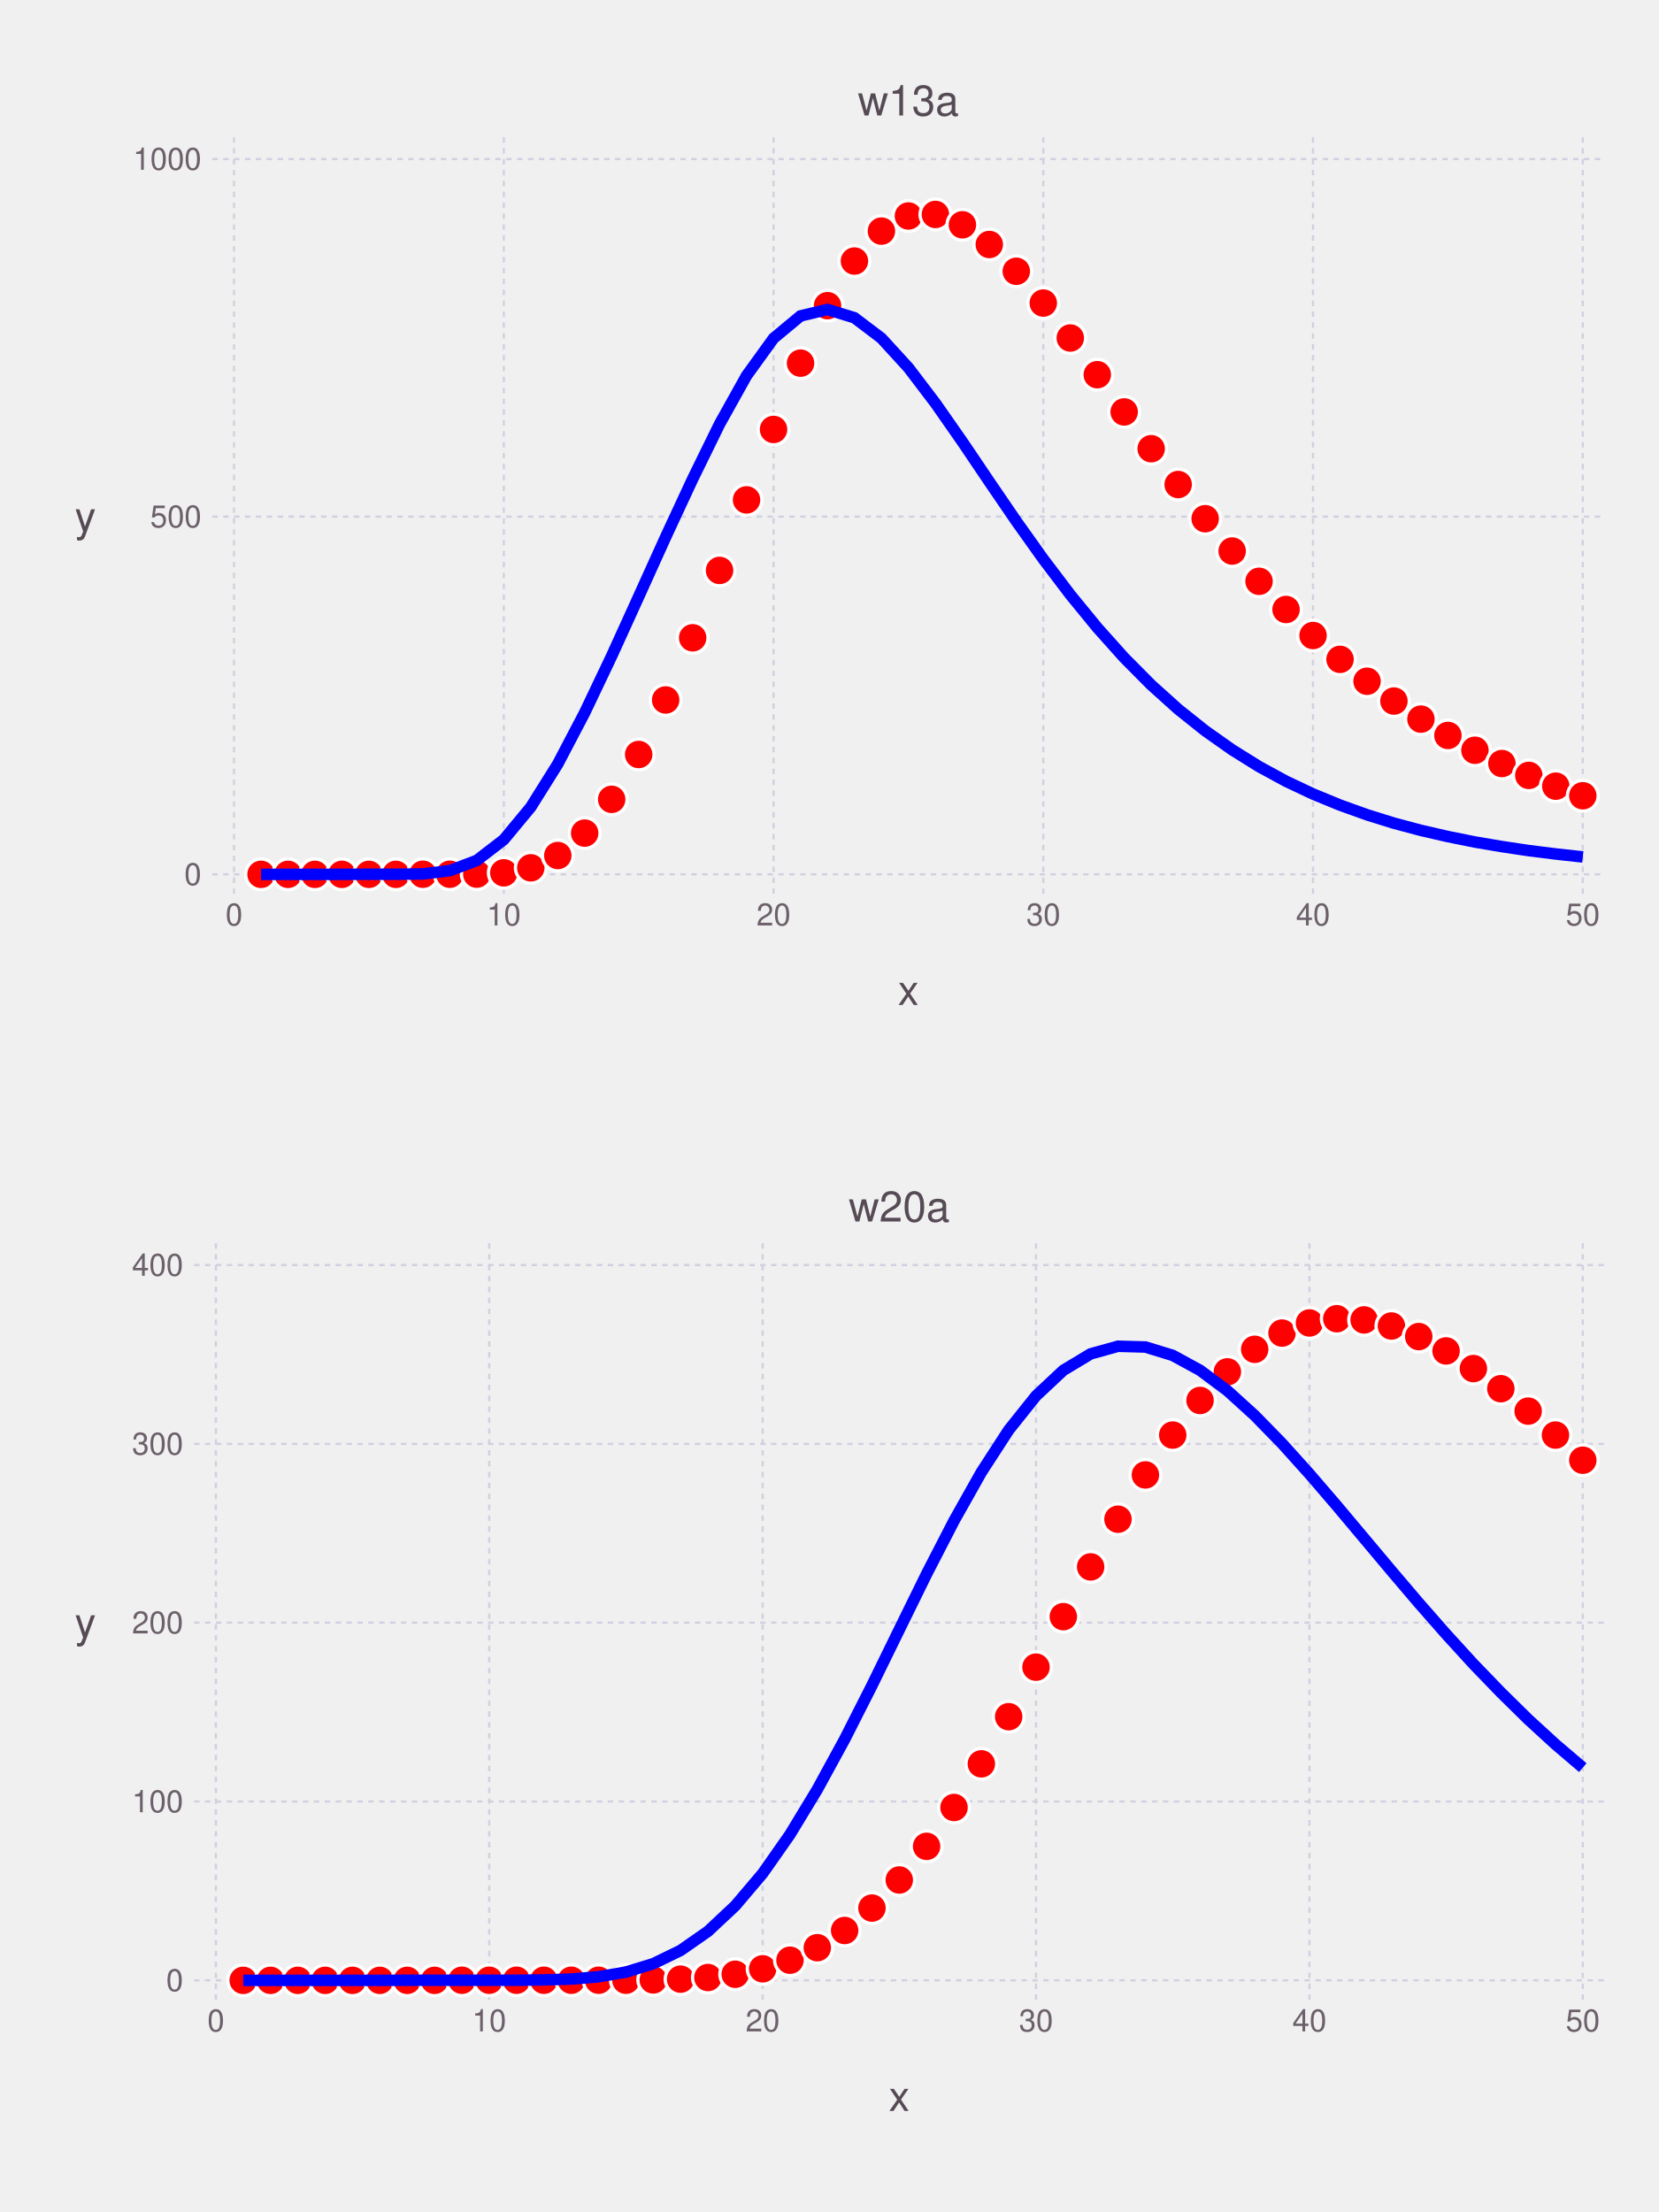
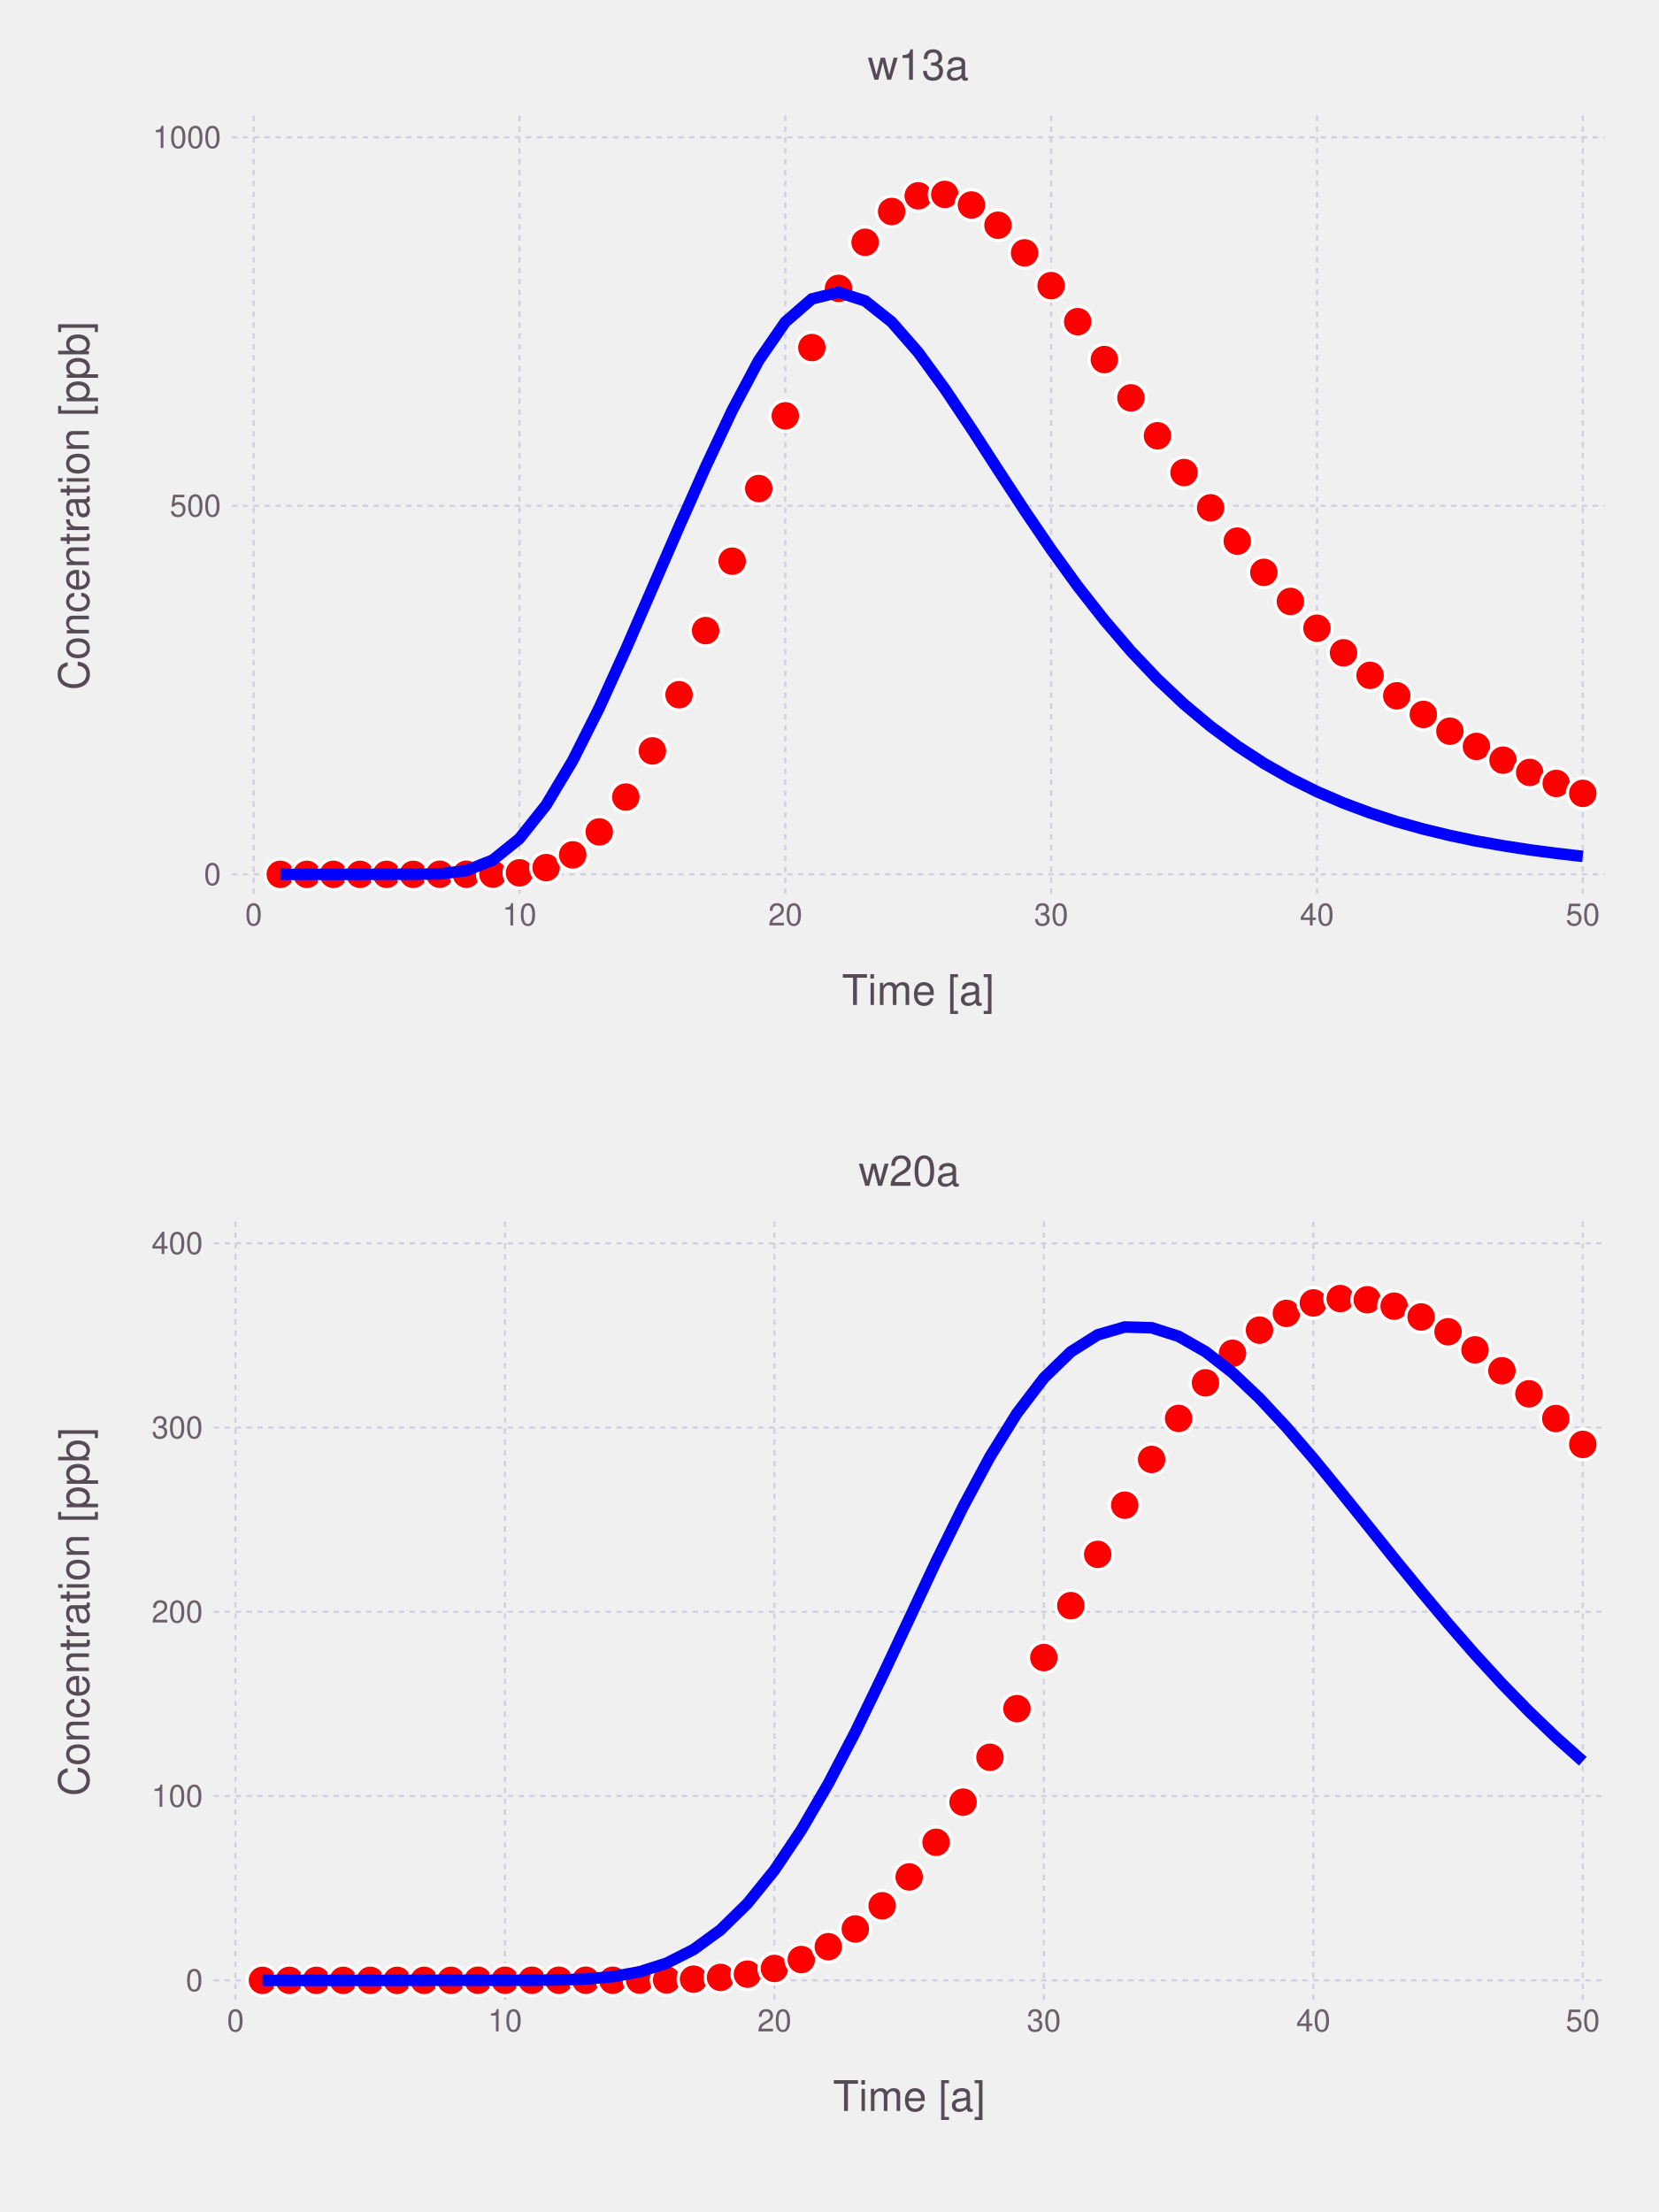
<svg xmlns="http://www.w3.org/2000/svg" xmlns:xlink="http://www.w3.org/1999/xlink" version="1.2" width="152.4mm" height="203.2mm" viewBox="0 0 152.4 203.2" stroke="none" fill="#000000" stroke-width="0.3" font-size="3.88">
-   <g class="plotroot xscalable yscalable" id="img-98b6a0ec-1">
-     <g font-size="3.88" font-family="'PT Sans','Helvetica Neue','Helvetica',sans-serif" fill="#564A55" stroke="#000000" stroke-opacity="0.000" id="img-98b6a0ec-2">
-       <text x="82.61" y="191.59" text-anchor="middle" dy="0.6em">x</text>
-     </g>
-     <g class="guide xlabels" font-size="2.82" font-family="'PT Sans Caption','Helvetica Neue','Helvetica',sans-serif" fill="#6C606B" id="img-98b6a0ec-3">
-       <text x="19.83" y="184.92" text-anchor="middle" dy="0.6em">0</text>
-       <text x="44.94" y="184.92" text-anchor="middle" dy="0.6em">10</text>
-       <text x="70.06" y="184.92" text-anchor="middle" dy="0.6em">20</text>
-       <text x="95.17" y="184.92" text-anchor="middle" dy="0.6em">30</text>
-       <text x="120.29" y="184.92" text-anchor="middle" dy="0.6em">40</text>
+   <g class="plotroot xscalable yscalable" id="img-0877f21f-1">
+     <g font-size="3.88" font-family="'PT Sans','Helvetica Neue','Helvetica',sans-serif" fill="#564A55" stroke="#000000" stroke-opacity="0.000" id="img-0877f21f-2">
+       <text x="83.52" y="191.59" text-anchor="middle" dy="0.6em">Time [a]</text>
+     </g>
+     <g class="guide xlabels" font-size="2.82" font-family="'PT Sans Caption','Helvetica Neue','Helvetica',sans-serif" fill="#6C606B" id="img-0877f21f-3">
+       <text x="21.63" y="184.92" text-anchor="middle" dy="0.6em">0</text>
+       <text x="46.39" y="184.92" text-anchor="middle" dy="0.6em">10</text>
+       <text x="71.14" y="184.92" text-anchor="middle" dy="0.6em">20</text>
+       <text x="95.89" y="184.92" text-anchor="middle" dy="0.6em">30</text>
+       <text x="120.65" y="184.92" text-anchor="middle" dy="0.6em">40</text>
      <text x="145.4" y="184.92" text-anchor="middle" dy="0.6em">50</text>
    </g>
-     <g clip-path="url(#img-98b6a0ec-4)">
-       <g id="img-98b6a0ec-5">
-         <g pointer-events="visible" opacity="1" fill="#000000" fill-opacity="0.000" stroke="#000000" stroke-opacity="0.000" class="guide background" id="img-98b6a0ec-6">
-           <rect x="17.83" y="114.21" width="129.57" height="69.7" />
-         </g>
-         <g class="guide ygridlines xfixed" stroke-dasharray="0.5,0.5" stroke-width="0.2" stroke="#D0D0E0" id="img-98b6a0ec-7">
-           <path fill="none" d="M17.83,181.92 L 147.4 181.92" />
-           <path fill="none" d="M17.83,165.49 L 147.4 165.49" />
-           <path fill="none" d="M17.83,149.06 L 147.4 149.06" />
-           <path fill="none" d="M17.83,132.64 L 147.4 132.64" />
-           <path fill="none" d="M17.83,116.21 L 147.4 116.21" />
-         </g>
-         <g class="guide xgridlines yfixed" stroke-dasharray="0.5,0.5" stroke-width="0.2" stroke="#D0D0E0" id="img-98b6a0ec-8">
-           <path fill="none" d="M19.83,114.21 L 19.83 183.92" />
-           <path fill="none" d="M44.94,114.21 L 44.94 183.92" />
-           <path fill="none" d="M70.06,114.21 L 70.06 183.92" />
-           <path fill="none" d="M95.17,114.21 L 95.17 183.92" />
-           <path fill="none" d="M120.29,114.21 L 120.29 183.92" />
-           <path fill="none" d="M145.4,114.21 L 145.4 183.92" />
-         </g>
-         <g class="plotpanel" id="img-98b6a0ec-9">
-           <g class="geometry" id="img-98b6a0ec-10">
-             <g class="color_RGBA{Float32}(1.0f0,0.0f0,0.0f0,1.0f0)" stroke="#FFFFFF" stroke-width="0.3" fill="#FF0000" id="img-98b6a0ec-11">
-               <use xlink:href="#img-98b6a0ec-12" x="22.34" y="181.92" />
-               <use xlink:href="#img-98b6a0ec-12" x="24.85" y="181.92" />
-               <use xlink:href="#img-98b6a0ec-12" x="27.36" y="181.92" />
-               <use xlink:href="#img-98b6a0ec-12" x="29.87" y="181.92" />
-               <use xlink:href="#img-98b6a0ec-12" x="32.38" y="181.92" />
-               <use xlink:href="#img-98b6a0ec-12" x="34.89" y="181.92" />
-               <use xlink:href="#img-98b6a0ec-12" x="37.41" y="181.92" />
-               <use xlink:href="#img-98b6a0ec-12" x="39.92" y="181.92" />
-               <use xlink:href="#img-98b6a0ec-12" x="42.43" y="181.91" />
-               <use xlink:href="#img-98b6a0ec-12" x="44.94" y="181.91" />
-               <use xlink:href="#img-98b6a0ec-12" x="47.45" y="181.91" />
-               <use xlink:href="#img-98b6a0ec-12" x="49.96" y="181.91" />
-               <use xlink:href="#img-98b6a0ec-12" x="52.48" y="181.91" />
-               <use xlink:href="#img-98b6a0ec-12" x="54.99" y="181.91" />
-               <use xlink:href="#img-98b6a0ec-12" x="57.5" y="181.91" />
-               <use xlink:href="#img-98b6a0ec-12" x="60.01" y="181.88" />
-               <use xlink:href="#img-98b6a0ec-12" x="62.52" y="181.81" />
-               <use xlink:href="#img-98b6a0ec-12" x="65.03" y="181.66" />
-               <use xlink:href="#img-98b6a0ec-12" x="67.54" y="181.36" />
-               <use xlink:href="#img-98b6a0ec-12" x="70.06" y="180.86" />
-               <use xlink:href="#img-98b6a0ec-12" x="72.57" y="180.07" />
-               <use xlink:href="#img-98b6a0ec-12" x="75.08" y="178.92" />
-               <use xlink:href="#img-98b6a0ec-12" x="77.59" y="177.34" />
-               <use xlink:href="#img-98b6a0ec-12" x="80.1" y="175.28" />
-               <use xlink:href="#img-98b6a0ec-12" x="82.61" y="172.7" />
-               <use xlink:href="#img-98b6a0ec-12" x="85.12" y="169.61" />
-               <use xlink:href="#img-98b6a0ec-12" x="87.64" y="166.04" />
-               <use xlink:href="#img-98b6a0ec-12" x="90.15" y="162.03" />
-               <use xlink:href="#img-98b6a0ec-12" x="92.66" y="157.7" />
-               <use xlink:href="#img-98b6a0ec-12" x="95.17" y="153.15" />
-               <use xlink:href="#img-98b6a0ec-12" x="97.68" y="148.51" />
-               <use xlink:href="#img-98b6a0ec-12" x="100.19" y="143.94" />
-               <use xlink:href="#img-98b6a0ec-12" x="102.7" y="139.56" />
-               <use xlink:href="#img-98b6a0ec-12" x="105.22" y="135.49" />
-               <use xlink:href="#img-98b6a0ec-12" x="107.73" y="131.83" />
-               <use xlink:href="#img-98b6a0ec-12" x="110.24" y="128.65" />
-               <use xlink:href="#img-98b6a0ec-12" x="112.75" y="126.02" />
-               <use xlink:href="#img-98b6a0ec-12" x="115.26" y="123.95" />
-               <use xlink:href="#img-98b6a0ec-12" x="117.77" y="122.46" />
-               <use xlink:href="#img-98b6a0ec-12" x="120.29" y="121.53" />
-               <use xlink:href="#img-98b6a0ec-12" x="122.8" y="121.14" />
-               <use xlink:href="#img-98b6a0ec-12" x="125.31" y="121.25" />
-               <use xlink:href="#img-98b6a0ec-12" x="127.82" y="121.81" />
-               <use xlink:href="#img-98b6a0ec-12" x="130.33" y="122.78" />
-               <use xlink:href="#img-98b6a0ec-12" x="132.84" y="124.1" />
-               <use xlink:href="#img-98b6a0ec-12" x="135.35" y="125.72" />
-               <use xlink:href="#img-98b6a0ec-12" x="137.87" y="127.57" />
-               <use xlink:href="#img-98b6a0ec-12" x="140.38" y="129.63" />
-               <use xlink:href="#img-98b6a0ec-12" x="142.89" y="131.83" />
-               <use xlink:href="#img-98b6a0ec-12" x="145.4" y="134.14" />
+     <g clip-path="url(#img-0877f21f-4)">
+       <g id="img-0877f21f-5">
+         <g pointer-events="visible" opacity="1" fill="#000000" fill-opacity="0.000" stroke="#000000" stroke-opacity="0.000" class="guide background" id="img-0877f21f-6">
+           <rect x="19.63" y="112.21" width="127.77" height="71.7" />
+         </g>
+         <g class="guide ygridlines xfixed" stroke-dasharray="0.5,0.5" stroke-width="0.2" stroke="#D0D0E0" id="img-0877f21f-7">
+           <path fill="none" d="M19.63,181.92 L 147.4 181.92" />
+           <path fill="none" d="M19.63,164.99 L 147.4 164.99" />
+           <path fill="none" d="M19.63,148.06 L 147.4 148.06" />
+           <path fill="none" d="M19.63,131.14 L 147.4 131.14" />
+           <path fill="none" d="M19.63,114.21 L 147.4 114.21" />
+         </g>
+         <g class="guide xgridlines yfixed" stroke-dasharray="0.5,0.5" stroke-width="0.2" stroke="#D0D0E0" id="img-0877f21f-8">
+           <path fill="none" d="M21.63,112.21 L 21.63 183.92" />
+           <path fill="none" d="M46.39,112.21 L 46.39 183.92" />
+           <path fill="none" d="M71.14,112.21 L 71.14 183.92" />
+           <path fill="none" d="M95.89,112.21 L 95.89 183.92" />
+           <path fill="none" d="M120.65,112.21 L 120.65 183.92" />
+           <path fill="none" d="M145.4,112.21 L 145.4 183.92" />
+         </g>
+         <g class="plotpanel" id="img-0877f21f-9">
+           <g class="geometry" id="img-0877f21f-10">
+             <g class="color_RGBA{Float32}(1.0f0,0.0f0,0.0f0,1.0f0)" stroke="#FFFFFF" stroke-width="0.3" fill="#FF0000" id="img-0877f21f-11">
+               <use xlink:href="#img-0877f21f-12" x="24.11" y="181.92" />
+               <use xlink:href="#img-0877f21f-12" x="26.58" y="181.92" />
+               <use xlink:href="#img-0877f21f-12" x="29.06" y="181.92" />
+               <use xlink:href="#img-0877f21f-12" x="31.53" y="181.92" />
+               <use xlink:href="#img-0877f21f-12" x="34.01" y="181.92" />
+               <use xlink:href="#img-0877f21f-12" x="36.48" y="181.92" />
+               <use xlink:href="#img-0877f21f-12" x="38.96" y="181.92" />
+               <use xlink:href="#img-0877f21f-12" x="41.43" y="181.92" />
+               <use xlink:href="#img-0877f21f-12" x="43.91" y="181.91" />
+               <use xlink:href="#img-0877f21f-12" x="46.39" y="181.91" />
+               <use xlink:href="#img-0877f21f-12" x="48.86" y="181.91" />
+               <use xlink:href="#img-0877f21f-12" x="51.34" y="181.91" />
+               <use xlink:href="#img-0877f21f-12" x="53.81" y="181.91" />
+               <use xlink:href="#img-0877f21f-12" x="56.29" y="181.91" />
+               <use xlink:href="#img-0877f21f-12" x="58.76" y="181.9" />
+               <use xlink:href="#img-0877f21f-12" x="61.24" y="181.88" />
+               <use xlink:href="#img-0877f21f-12" x="63.71" y="181.81" />
+               <use xlink:href="#img-0877f21f-12" x="66.19" y="181.65" />
+               <use xlink:href="#img-0877f21f-12" x="68.66" y="181.35" />
+               <use xlink:href="#img-0877f21f-12" x="71.14" y="180.83" />
+               <use xlink:href="#img-0877f21f-12" x="73.61" y="180.01" />
+               <use xlink:href="#img-0877f21f-12" x="76.09" y="178.83" />
+               <use xlink:href="#img-0877f21f-12" x="78.57" y="177.2" />
+               <use xlink:href="#img-0877f21f-12" x="81.04" y="175.07" />
+               <use xlink:href="#img-0877f21f-12" x="83.52" y="172.42" />
+               <use xlink:href="#img-0877f21f-12" x="85.99" y="169.24" />
+               <use xlink:href="#img-0877f21f-12" x="88.47" y="165.55" />
+               <use xlink:href="#img-0877f21f-12" x="90.94" y="161.43" />
+               <use xlink:href="#img-0877f21f-12" x="93.42" y="156.96" />
+               <use xlink:href="#img-0877f21f-12" x="95.89" y="152.27" />
+               <use xlink:href="#img-0877f21f-12" x="98.37" y="147.5" />
+               <use xlink:href="#img-0877f21f-12" x="100.84" y="142.79" />
+               <use xlink:href="#img-0877f21f-12" x="103.32" y="138.27" />
+               <use xlink:href="#img-0877f21f-12" x="105.79" y="134.07" />
+               <use xlink:href="#img-0877f21f-12" x="108.27" y="130.3" />
+               <use xlink:href="#img-0877f21f-12" x="110.74" y="127.03" />
+               <use xlink:href="#img-0877f21f-12" x="113.22" y="124.32" />
+               <use xlink:href="#img-0877f21f-12" x="115.7" y="122.19" />
+               <use xlink:href="#img-0877f21f-12" x="118.17" y="120.65" />
+               <use xlink:href="#img-0877f21f-12" x="120.65" y="119.69" />
+               <use xlink:href="#img-0877f21f-12" x="123.12" y="119.29" />
+               <use xlink:href="#img-0877f21f-12" x="125.6" y="119.4" />
+               <use xlink:href="#img-0877f21f-12" x="128.07" y="119.99" />
+               <use xlink:href="#img-0877f21f-12" x="130.55" y="120.98" />
+               <use xlink:href="#img-0877f21f-12" x="133.02" y="122.34" />
+               <use xlink:href="#img-0877f21f-12" x="135.5" y="124" />
+               <use xlink:href="#img-0877f21f-12" x="137.97" y="125.92" />
+               <use xlink:href="#img-0877f21f-12" x="140.45" y="128.04" />
+               <use xlink:href="#img-0877f21f-12" x="142.92" y="130.31" />
+               <use xlink:href="#img-0877f21f-12" x="145.4" y="132.69" />
            </g>
          </g>
-           <g stroke-width="1.06" fill="#000000" fill-opacity="0.000" class="geometry" stroke-dasharray="none" stroke="#0000FF" id="img-98b6a0ec-13">
-             <path fill="none" d="M22.34,181.92 L 24.85 181.92 27.36 181.92 29.87 181.92 32.38 181.92 34.89 181.92 37.41 181.91 39.92 181.91 42.43 181.91 44.94 181.91 47.45 181.91 49.96 181.88 52.48 181.8 54.99 181.59 57.5 181.16 60.01 180.39 62.52 179.17 65.03 177.42 67.54 175.07 70.06 172.1 72.57 168.52 75.08 164.38 77.59 159.78 80.1 154.83 82.61 149.7 85.12 144.59 87.64 139.7 90.15 135.24 92.66 131.37 95.17 128.23 97.68 125.88 100.19 124.37 102.7 123.67 105.22 123.74 107.73 124.51 110.24 125.88 112.75 127.75 115.26 130.03 117.77 132.6 120.29 135.4 122.8 138.32 125.31 141.31 127.82 144.3 130.33 147.25 132.84 150.11 135.35 152.86 137.87 155.47 140.38 157.94 142.89 160.24 145.4 162.38" />
+           <g stroke-width="1.06" fill="#000000" fill-opacity="0.000" class="geometry" stroke-dasharray="none" stroke="#0000FF" id="img-0877f21f-13">
+             <path fill="none" d="M24.11,181.92 L 26.58 181.92 29.06 181.92 31.53 181.92 34.01 181.92 36.48 181.92 38.96 181.91 41.43 181.91 43.91 181.91 46.39 181.91 48.86 181.91 51.34 181.88 53.81 181.8 56.29 181.58 58.76 181.13 61.24 180.34 63.71 179.09 66.19 177.28 68.66 174.86 71.14 171.8 73.61 168.11 76.09 163.85 78.57 159.11 81.04 154 83.52 148.72 85.99 143.45 88.47 138.42 90.94 133.82 93.42 129.83 95.89 126.59 98.37 124.18 100.84 122.62 103.32 121.9 105.79 121.97 108.27 122.76 110.74 124.17 113.22 126.1 115.7 128.45 118.17 131.1 120.65 133.98 123.12 137 125.6 140.08 128.07 143.16 130.55 146.19 133.02 149.14 135.5 151.98 137.97 154.67 140.45 157.21 142.92 159.58 145.4 161.79" />
          </g>
        </g>
      </g>
    </g>
-     <g class="guide ylabels" font-size="2.82" font-family="'PT Sans Caption','Helvetica Neue','Helvetica',sans-serif" fill="#6C606B" id="img-98b6a0ec-14">
-       <text x="16.83" y="181.92" text-anchor="end" dy="0.35em">0</text>
-       <text x="16.83" y="165.49" text-anchor="end" dy="0.35em">100</text>
-       <text x="16.83" y="149.06" text-anchor="end" dy="0.35em">200</text>
-       <text x="16.83" y="132.64" text-anchor="end" dy="0.35em">300</text>
-       <text x="16.83" y="116.21" text-anchor="end" dy="0.35em">400</text>
-     </g>
-     <g font-size="3.88" font-family="'PT Sans','Helvetica Neue','Helvetica',sans-serif" fill="#564A55" stroke="#000000" stroke-opacity="0.000" id="img-98b6a0ec-15">
-       <text x="8.81" y="149.06" text-anchor="end" dy="0.35em">y</text>
-     </g>
-     <g font-size="3.88" font-family="'PT Sans','Helvetica Neue','Helvetica',sans-serif" fill="#564A55" stroke="#000000" stroke-opacity="0.000" id="img-98b6a0ec-16">
-       <text x="82.61" y="112.21" text-anchor="middle">w20a</text>
+     <g class="guide ylabels" font-size="2.82" font-family="'PT Sans Caption','Helvetica Neue','Helvetica',sans-serif" fill="#6C606B" id="img-0877f21f-14">
+       <text x="18.63" y="181.92" text-anchor="end" dy="0.35em">0</text>
+       <text x="18.63" y="164.99" text-anchor="end" dy="0.35em">100</text>
+       <text x="18.63" y="148.06" text-anchor="end" dy="0.35em">200</text>
+       <text x="18.63" y="131.14" text-anchor="end" dy="0.35em">300</text>
+       <text x="18.63" y="114.21" text-anchor="end" dy="0.35em">400</text>
+     </g>
+     <g font-size="3.88" font-family="'PT Sans','Helvetica Neue','Helvetica',sans-serif" fill="#564A55" stroke="#000000" stroke-opacity="0.000" id="img-0877f21f-15">
+       <text x="8.81" y="146.06" text-anchor="middle" dy="0.35em" transform="rotate(-90, 8.81, 148.06)">Concentration [ppb]</text>
+     </g>
+     <g font-size="3.88" font-family="'PT Sans','Helvetica Neue','Helvetica',sans-serif" fill="#564A55" stroke="#000000" stroke-opacity="0.000" id="img-0877f21f-16">
+       <text x="83.52" y="106.6" text-anchor="middle" dy="0.6em">w20a</text>
    </g>
  </g>
-   <g class="plotroot xscalable yscalable" id="img-98b6a0ec-17">
-     <g font-size="3.88" font-family="'PT Sans','Helvetica Neue','Helvetica',sans-serif" fill="#564A55" stroke="#000000" stroke-opacity="0.000" id="img-98b6a0ec-18">
-       <text x="83.45" y="89.99" text-anchor="middle" dy="0.6em">x</text>
-     </g>
-     <g class="guide xlabels" font-size="2.82" font-family="'PT Sans Caption','Helvetica Neue','Helvetica',sans-serif" fill="#6C606B" id="img-98b6a0ec-19">
-       <text x="21.5" y="83.32" text-anchor="middle" dy="0.6em">0</text>
-       <text x="46.28" y="83.32" text-anchor="middle" dy="0.6em">10</text>
-       <text x="71.06" y="83.32" text-anchor="middle" dy="0.6em">20</text>
-       <text x="95.84" y="83.32" text-anchor="middle" dy="0.6em">30</text>
-       <text x="120.62" y="83.32" text-anchor="middle" dy="0.6em">40</text>
+   <g class="plotroot xscalable yscalable" id="img-0877f21f-17">
+     <g font-size="3.88" font-family="'PT Sans','Helvetica Neue','Helvetica',sans-serif" fill="#564A55" stroke="#000000" stroke-opacity="0.000" id="img-0877f21f-18">
+       <text x="84.35" y="89.99" text-anchor="middle" dy="0.6em">Time [a]</text>
+     </g>
+     <g class="guide xlabels" font-size="2.82" font-family="'PT Sans Caption','Helvetica Neue','Helvetica',sans-serif" fill="#6C606B" id="img-0877f21f-19">
+       <text x="23.3" y="83.32" text-anchor="middle" dy="0.6em">0</text>
+       <text x="47.72" y="83.32" text-anchor="middle" dy="0.6em">10</text>
+       <text x="72.14" y="83.32" text-anchor="middle" dy="0.6em">20</text>
+       <text x="96.56" y="83.32" text-anchor="middle" dy="0.6em">30</text>
+       <text x="120.98" y="83.32" text-anchor="middle" dy="0.6em">40</text>
      <text x="145.4" y="83.32" text-anchor="middle" dy="0.6em">50</text>
    </g>
-     <g clip-path="url(#img-98b6a0ec-20)">
-       <g id="img-98b6a0ec-21">
-         <g pointer-events="visible" opacity="1" fill="#000000" fill-opacity="0.000" stroke="#000000" stroke-opacity="0.000" class="guide background" id="img-98b6a0ec-22">
-           <rect x="19.5" y="12.61" width="127.9" height="69.7" />
-         </g>
-         <g class="guide ygridlines xfixed" stroke-dasharray="0.5,0.5" stroke-width="0.2" stroke="#D0D0E0" id="img-98b6a0ec-23">
-           <path fill="none" d="M19.5,80.32 L 147.4 80.32" />
-           <path fill="none" d="M19.5,47.46 L 147.4 47.46" />
-           <path fill="none" d="M19.5,14.61 L 147.4 14.61" />
-         </g>
-         <g class="guide xgridlines yfixed" stroke-dasharray="0.5,0.5" stroke-width="0.2" stroke="#D0D0E0" id="img-98b6a0ec-24">
-           <path fill="none" d="M21.5,12.61 L 21.5 82.32" />
-           <path fill="none" d="M46.28,12.61 L 46.28 82.32" />
-           <path fill="none" d="M71.06,12.61 L 71.06 82.32" />
-           <path fill="none" d="M95.84,12.61 L 95.84 82.32" />
-           <path fill="none" d="M120.62,12.61 L 120.62 82.32" />
-           <path fill="none" d="M145.4,12.61 L 145.4 82.32" />
-         </g>
-         <g class="plotpanel" id="img-98b6a0ec-25">
-           <g class="geometry" id="img-98b6a0ec-26">
-             <g class="color_RGBA{Float32}(1.0f0,0.0f0,0.0f0,1.0f0)" stroke="#FFFFFF" stroke-width="0.3" fill="#FF0000" id="img-98b6a0ec-27">
-               <use xlink:href="#img-98b6a0ec-28" x="23.98" y="80.32" />
-               <use xlink:href="#img-98b6a0ec-28" x="26.46" y="80.32" />
-               <use xlink:href="#img-98b6a0ec-28" x="28.93" y="80.32" />
-               <use xlink:href="#img-98b6a0ec-28" x="31.41" y="80.32" />
-               <use xlink:href="#img-98b6a0ec-28" x="33.89" y="80.32" />
-               <use xlink:href="#img-98b6a0ec-28" x="36.37" y="80.32" />
-               <use xlink:href="#img-98b6a0ec-28" x="38.85" y="80.31" />
-               <use xlink:href="#img-98b6a0ec-28" x="41.32" y="80.31" />
-               <use xlink:href="#img-98b6a0ec-28" x="43.8" y="80.3" />
-               <use xlink:href="#img-98b6a0ec-28" x="46.28" y="80.18" />
-               <use xlink:href="#img-98b6a0ec-28" x="48.76" y="79.72" />
-               <use xlink:href="#img-98b6a0ec-28" x="51.24" y="78.59" />
-               <use xlink:href="#img-98b6a0ec-28" x="53.71" y="76.53" />
-               <use xlink:href="#img-98b6a0ec-28" x="56.19" y="73.43" />
-               <use xlink:href="#img-98b6a0ec-28" x="58.67" y="69.31" />
-               <use xlink:href="#img-98b6a0ec-28" x="61.15" y="64.3" />
-               <use xlink:href="#img-98b6a0ec-28" x="63.63" y="58.59" />
-               <use xlink:href="#img-98b6a0ec-28" x="66.1" y="52.4" />
-               <use xlink:href="#img-98b6a0ec-28" x="68.58" y="45.92" />
-               <use xlink:href="#img-98b6a0ec-28" x="71.06" y="39.45" />
-               <use xlink:href="#img-98b6a0ec-28" x="73.54" y="33.36" />
-               <use xlink:href="#img-98b6a0ec-28" x="76.02" y="28.08" />
-               <use xlink:href="#img-98b6a0ec-28" x="78.49" y="23.98" />
-               <use xlink:href="#img-98b6a0ec-28" x="80.97" y="21.23" />
-               <use xlink:href="#img-98b6a0ec-28" x="83.45" y="19.84" />
-               <use xlink:href="#img-98b6a0ec-28" x="85.93" y="19.7" />
-               <use xlink:href="#img-98b6a0ec-28" x="88.41" y="20.65" />
-               <use xlink:href="#img-98b6a0ec-28" x="90.88" y="22.46" />
-               <use xlink:href="#img-98b6a0ec-28" x="93.36" y="24.92" />
-               <use xlink:href="#img-98b6a0ec-28" x="95.84" y="27.84" />
-               <use xlink:href="#img-98b6a0ec-28" x="98.32" y="31.05" />
-               <use xlink:href="#img-98b6a0ec-28" x="100.8" y="34.42" />
-               <use xlink:href="#img-98b6a0ec-28" x="103.27" y="37.84" />
-               <use xlink:href="#img-98b6a0ec-28" x="105.75" y="41.22" />
-               <use xlink:href="#img-98b6a0ec-28" x="108.23" y="44.51" />
-               <use xlink:href="#img-98b6a0ec-28" x="110.71" y="47.65" />
-               <use xlink:href="#img-98b6a0ec-28" x="113.19" y="50.62" />
-               <use xlink:href="#img-98b6a0ec-28" x="115.66" y="53.4" />
-               <use xlink:href="#img-98b6a0ec-28" x="118.14" y="55.99" />
-               <use xlink:href="#img-98b6a0ec-28" x="120.62" y="58.38" />
-               <use xlink:href="#img-98b6a0ec-28" x="123.1" y="60.57" />
-               <use xlink:href="#img-98b6a0ec-28" x="125.58" y="62.58" />
-               <use xlink:href="#img-98b6a0ec-28" x="128.05" y="64.4" />
-               <use xlink:href="#img-98b6a0ec-28" x="130.53" y="66.06" />
-               <use xlink:href="#img-98b6a0ec-28" x="133.01" y="67.56" />
-               <use xlink:href="#img-98b6a0ec-28" x="135.49" y="68.92" />
-               <use xlink:href="#img-98b6a0ec-28" x="137.97" y="70.14" />
-               <use xlink:href="#img-98b6a0ec-28" x="140.44" y="71.23" />
-               <use xlink:href="#img-98b6a0ec-28" x="142.92" y="72.22" />
-               <use xlink:href="#img-98b6a0ec-28" x="145.4" y="73.1" />
+     <g clip-path="url(#img-0877f21f-20)">
+       <g id="img-0877f21f-21">
+         <g pointer-events="visible" opacity="1" fill="#000000" fill-opacity="0.000" stroke="#000000" stroke-opacity="0.000" class="guide background" id="img-0877f21f-22">
+           <rect x="21.3" y="10.61" width="126.09" height="71.7" />
+         </g>
+         <g class="guide ygridlines xfixed" stroke-dasharray="0.5,0.5" stroke-width="0.2" stroke="#D0D0E0" id="img-0877f21f-23">
+           <path fill="none" d="M21.3,80.32 L 147.4 80.32" />
+           <path fill="none" d="M21.3,46.46 L 147.4 46.46" />
+           <path fill="none" d="M21.3,12.61 L 147.4 12.61" />
+         </g>
+         <g class="guide xgridlines yfixed" stroke-dasharray="0.5,0.5" stroke-width="0.2" stroke="#D0D0E0" id="img-0877f21f-24">
+           <path fill="none" d="M23.3,10.61 L 23.3 82.32" />
+           <path fill="none" d="M47.72,10.61 L 47.72 82.32" />
+           <path fill="none" d="M72.14,10.61 L 72.14 82.32" />
+           <path fill="none" d="M96.56,10.61 L 96.56 82.32" />
+           <path fill="none" d="M120.98,10.61 L 120.98 82.32" />
+           <path fill="none" d="M145.4,10.61 L 145.4 82.32" />
+         </g>
+         <g class="plotpanel" id="img-0877f21f-25">
+           <g class="geometry" id="img-0877f21f-26">
+             <g class="color_RGBA{Float32}(1.0f0,0.0f0,0.0f0,1.0f0)" stroke="#FFFFFF" stroke-width="0.3" fill="#FF0000" id="img-0877f21f-27">
+               <use xlink:href="#img-0877f21f-28" x="25.75" y="80.32" />
+               <use xlink:href="#img-0877f21f-28" x="28.19" y="80.32" />
+               <use xlink:href="#img-0877f21f-28" x="30.63" y="80.32" />
+               <use xlink:href="#img-0877f21f-28" x="33.07" y="80.32" />
+               <use xlink:href="#img-0877f21f-28" x="35.51" y="80.32" />
+               <use xlink:href="#img-0877f21f-28" x="37.96" y="80.32" />
+               <use xlink:href="#img-0877f21f-28" x="40.4" y="80.31" />
+               <use xlink:href="#img-0877f21f-28" x="42.84" y="80.31" />
+               <use xlink:href="#img-0877f21f-28" x="45.28" y="80.3" />
+               <use xlink:href="#img-0877f21f-28" x="47.72" y="80.18" />
+               <use xlink:href="#img-0877f21f-28" x="50.17" y="79.7" />
+               <use xlink:href="#img-0877f21f-28" x="52.61" y="78.53" />
+               <use xlink:href="#img-0877f21f-28" x="55.05" y="76.42" />
+               <use xlink:href="#img-0877f21f-28" x="57.49" y="73.22" />
+               <use xlink:href="#img-0877f21f-28" x="59.93" y="68.98" />
+               <use xlink:href="#img-0877f21f-28" x="62.38" y="63.82" />
+               <use xlink:href="#img-0877f21f-28" x="64.82" y="57.93" />
+               <use xlink:href="#img-0877f21f-28" x="67.26" y="51.55" />
+               <use xlink:href="#img-0877f21f-28" x="69.7" y="44.88" />
+               <use xlink:href="#img-0877f21f-28" x="72.14" y="38.2" />
+               <use xlink:href="#img-0877f21f-28" x="74.58" y="31.93" />
+               <use xlink:href="#img-0877f21f-28" x="77.03" y="26.49" />
+               <use xlink:href="#img-0877f21f-28" x="79.47" y="22.26" />
+               <use xlink:href="#img-0877f21f-28" x="81.91" y="19.43" />
+               <use xlink:href="#img-0877f21f-28" x="84.35" y="17.99" />
+               <use xlink:href="#img-0877f21f-28" x="86.79" y="17.86" />
+               <use xlink:href="#img-0877f21f-28" x="89.24" y="18.83" />
+               <use xlink:href="#img-0877f21f-28" x="91.68" y="20.69" />
+               <use xlink:href="#img-0877f21f-28" x="94.12" y="23.23" />
+               <use xlink:href="#img-0877f21f-28" x="96.56" y="26.24" />
+               <use xlink:href="#img-0877f21f-28" x="99" y="29.55" />
+               <use xlink:href="#img-0877f21f-28" x="101.45" y="33.03" />
+               <use xlink:href="#img-0877f21f-28" x="103.89" y="36.55" />
+               <use xlink:href="#img-0877f21f-28" x="106.33" y="40.03" />
+               <use xlink:href="#img-0877f21f-28" x="108.77" y="43.41" />
+               <use xlink:href="#img-0877f21f-28" x="111.21" y="46.65" />
+               <use xlink:href="#img-0877f21f-28" x="113.66" y="49.71" />
+               <use xlink:href="#img-0877f21f-28" x="116.1" y="52.58" />
+               <use xlink:href="#img-0877f21f-28" x="118.54" y="55.25" />
+               <use xlink:href="#img-0877f21f-28" x="120.98" y="57.71" />
+               <use xlink:href="#img-0877f21f-28" x="123.42" y="59.97" />
+               <use xlink:href="#img-0877f21f-28" x="125.86" y="62.04" />
+               <use xlink:href="#img-0877f21f-28" x="128.31" y="63.92" />
+               <use xlink:href="#img-0877f21f-28" x="130.75" y="65.63" />
+               <use xlink:href="#img-0877f21f-28" x="133.19" y="67.17" />
+               <use xlink:href="#img-0877f21f-28" x="135.63" y="68.57" />
+               <use xlink:href="#img-0877f21f-28" x="138.07" y="69.83" />
+               <use xlink:href="#img-0877f21f-28" x="140.52" y="70.96" />
+               <use xlink:href="#img-0877f21f-28" x="142.96" y="71.97" />
+               <use xlink:href="#img-0877f21f-28" x="145.4" y="72.88" />
            </g>
          </g>
-           <g stroke-width="1.06" fill="#000000" fill-opacity="0.000" class="geometry" stroke-dasharray="none" stroke="#0000FF" id="img-98b6a0ec-29">
-             <path fill="none" d="M23.98,80.32 L 26.46 80.32 28.93 80.32 31.41 80.32 33.89 80.31 36.37 80.31 38.85 80.28 41.32 79.98 43.8 79.04 46.28 77.13 48.76 74.14 51.24 70.18 53.71 65.47 56.19 60.26 58.67 54.81 61.15 49.33 63.63 44 66.1 38.96 68.58 34.51 71.06 31.08 73.54 29.02 76.02 28.43 78.49 29.19 80.97 31.07 83.45 33.78 85.93 37.04 88.41 40.59 90.88 44.25 93.36 47.88 95.84 51.36 98.32 54.63 100.8 57.66 103.27 60.42 105.75 62.92 108.23 65.15 110.71 67.13 113.19 68.88 115.66 70.42 118.14 71.77 120.62 72.94 123.1 73.96 125.58 74.85 128.05 75.62 130.53 76.28 133.01 76.85 135.49 77.35 137.97 77.77 140.44 78.14 142.92 78.45 145.4 78.72" />
+           <g stroke-width="1.06" fill="#000000" fill-opacity="0.000" class="geometry" stroke-dasharray="none" stroke="#0000FF" id="img-0877f21f-29">
+             <path fill="none" d="M25.75,80.32 L 28.19 80.32 30.63 80.32 33.07 80.32 35.51 80.31 37.96 80.31 40.4 80.28 42.84 79.97 45.28 79 47.72 77.03 50.17 73.95 52.61 69.87 55.05 65.02 57.49 59.65 59.93 54.03 62.38 48.39 64.82 42.89 67.26 37.7 69.7 33.11 72.14 29.58 74.58 27.46 77.03 26.85 79.47 27.64 81.91 29.58 84.35 32.37 86.79 35.72 89.24 39.38 91.68 43.16 94.12 46.89 96.56 50.48 99 53.85 101.45 56.97 103.89 59.82 106.33 62.39 108.77 64.69 111.21 66.73 113.66 68.53 116.1 70.12 118.54 71.51 120.98 72.72 123.42 73.77 125.86 74.68 128.31 75.48 130.75 76.16 133.19 76.75 135.63 77.26 138.07 77.69 140.52 78.07 142.96 78.39 145.4 78.67" />
          </g>
        </g>
      </g>
    </g>
-     <g class="guide ylabels" font-size="2.82" font-family="'PT Sans Caption','Helvetica Neue','Helvetica',sans-serif" fill="#6C606B" id="img-98b6a0ec-30">
-       <text x="18.5" y="80.32" text-anchor="end" dy="0.35em">0</text>
-       <text x="18.5" y="47.46" text-anchor="end" dy="0.35em">500</text>
-       <text x="18.5" y="14.61" text-anchor="end" dy="0.35em">1000</text>
-     </g>
-     <g font-size="3.88" font-family="'PT Sans','Helvetica Neue','Helvetica',sans-serif" fill="#564A55" stroke="#000000" stroke-opacity="0.000" id="img-98b6a0ec-31">
-       <text x="8.81" y="47.46" text-anchor="end" dy="0.35em">y</text>
-     </g>
-     <g font-size="3.88" font-family="'PT Sans','Helvetica Neue','Helvetica',sans-serif" fill="#564A55" stroke="#000000" stroke-opacity="0.000" id="img-98b6a0ec-32">
-       <text x="83.45" y="10.61" text-anchor="middle">w13a</text>
+     <g class="guide ylabels" font-size="2.82" font-family="'PT Sans Caption','Helvetica Neue','Helvetica',sans-serif" fill="#6C606B" id="img-0877f21f-30">
+       <text x="20.3" y="80.32" text-anchor="end" dy="0.35em">0</text>
+       <text x="20.3" y="46.46" text-anchor="end" dy="0.35em">500</text>
+       <text x="20.3" y="12.61" text-anchor="end" dy="0.35em">1000</text>
+     </g>
+     <g font-size="3.88" font-family="'PT Sans','Helvetica Neue','Helvetica',sans-serif" fill="#564A55" stroke="#000000" stroke-opacity="0.000" id="img-0877f21f-31">
+       <text x="8.81" y="44.46" text-anchor="middle" dy="0.35em" transform="rotate(-90, 8.81, 46.46)">Concentration [ppb]</text>
+     </g>
+     <g font-size="3.88" font-family="'PT Sans','Helvetica Neue','Helvetica',sans-serif" fill="#564A55" stroke="#000000" stroke-opacity="0.000" id="img-0877f21f-32">
+       <text x="84.35" y="5" text-anchor="middle" dy="0.6em">w13a</text>
    </g>
  </g>
  <defs>
-     <clipPath id="img-98b6a0ec-4">
-       <path d="M17.83,114.21 L 147.4 114.21 147.4 183.92 17.83 183.92" />
+     <clipPath id="img-0877f21f-20">
+       <path d="M21.3,10.61 L 147.4 10.61 147.4 82.32 21.3 82.32" />
    </clipPath>
-     <clipPath id="img-98b6a0ec-20">
-       <path d="M19.5,12.61 L 147.4 12.61 147.4 82.32 19.5 82.32" />
+     <clipPath id="img-0877f21f-4">
+       <path d="M19.63,112.21 L 147.4 112.21 147.4 183.92 19.63 183.92" />
    </clipPath>
-     <g id="img-98b6a0ec-12">
+     <g id="img-0877f21f-12">
      <circle cx="0" cy="0" r="1.41" />
    </g>
-     <g id="img-98b6a0ec-28">
+     <g id="img-0877f21f-28">
      <circle cx="0" cy="0" r="1.41" />
    </g>
  </defs>
</svg>
